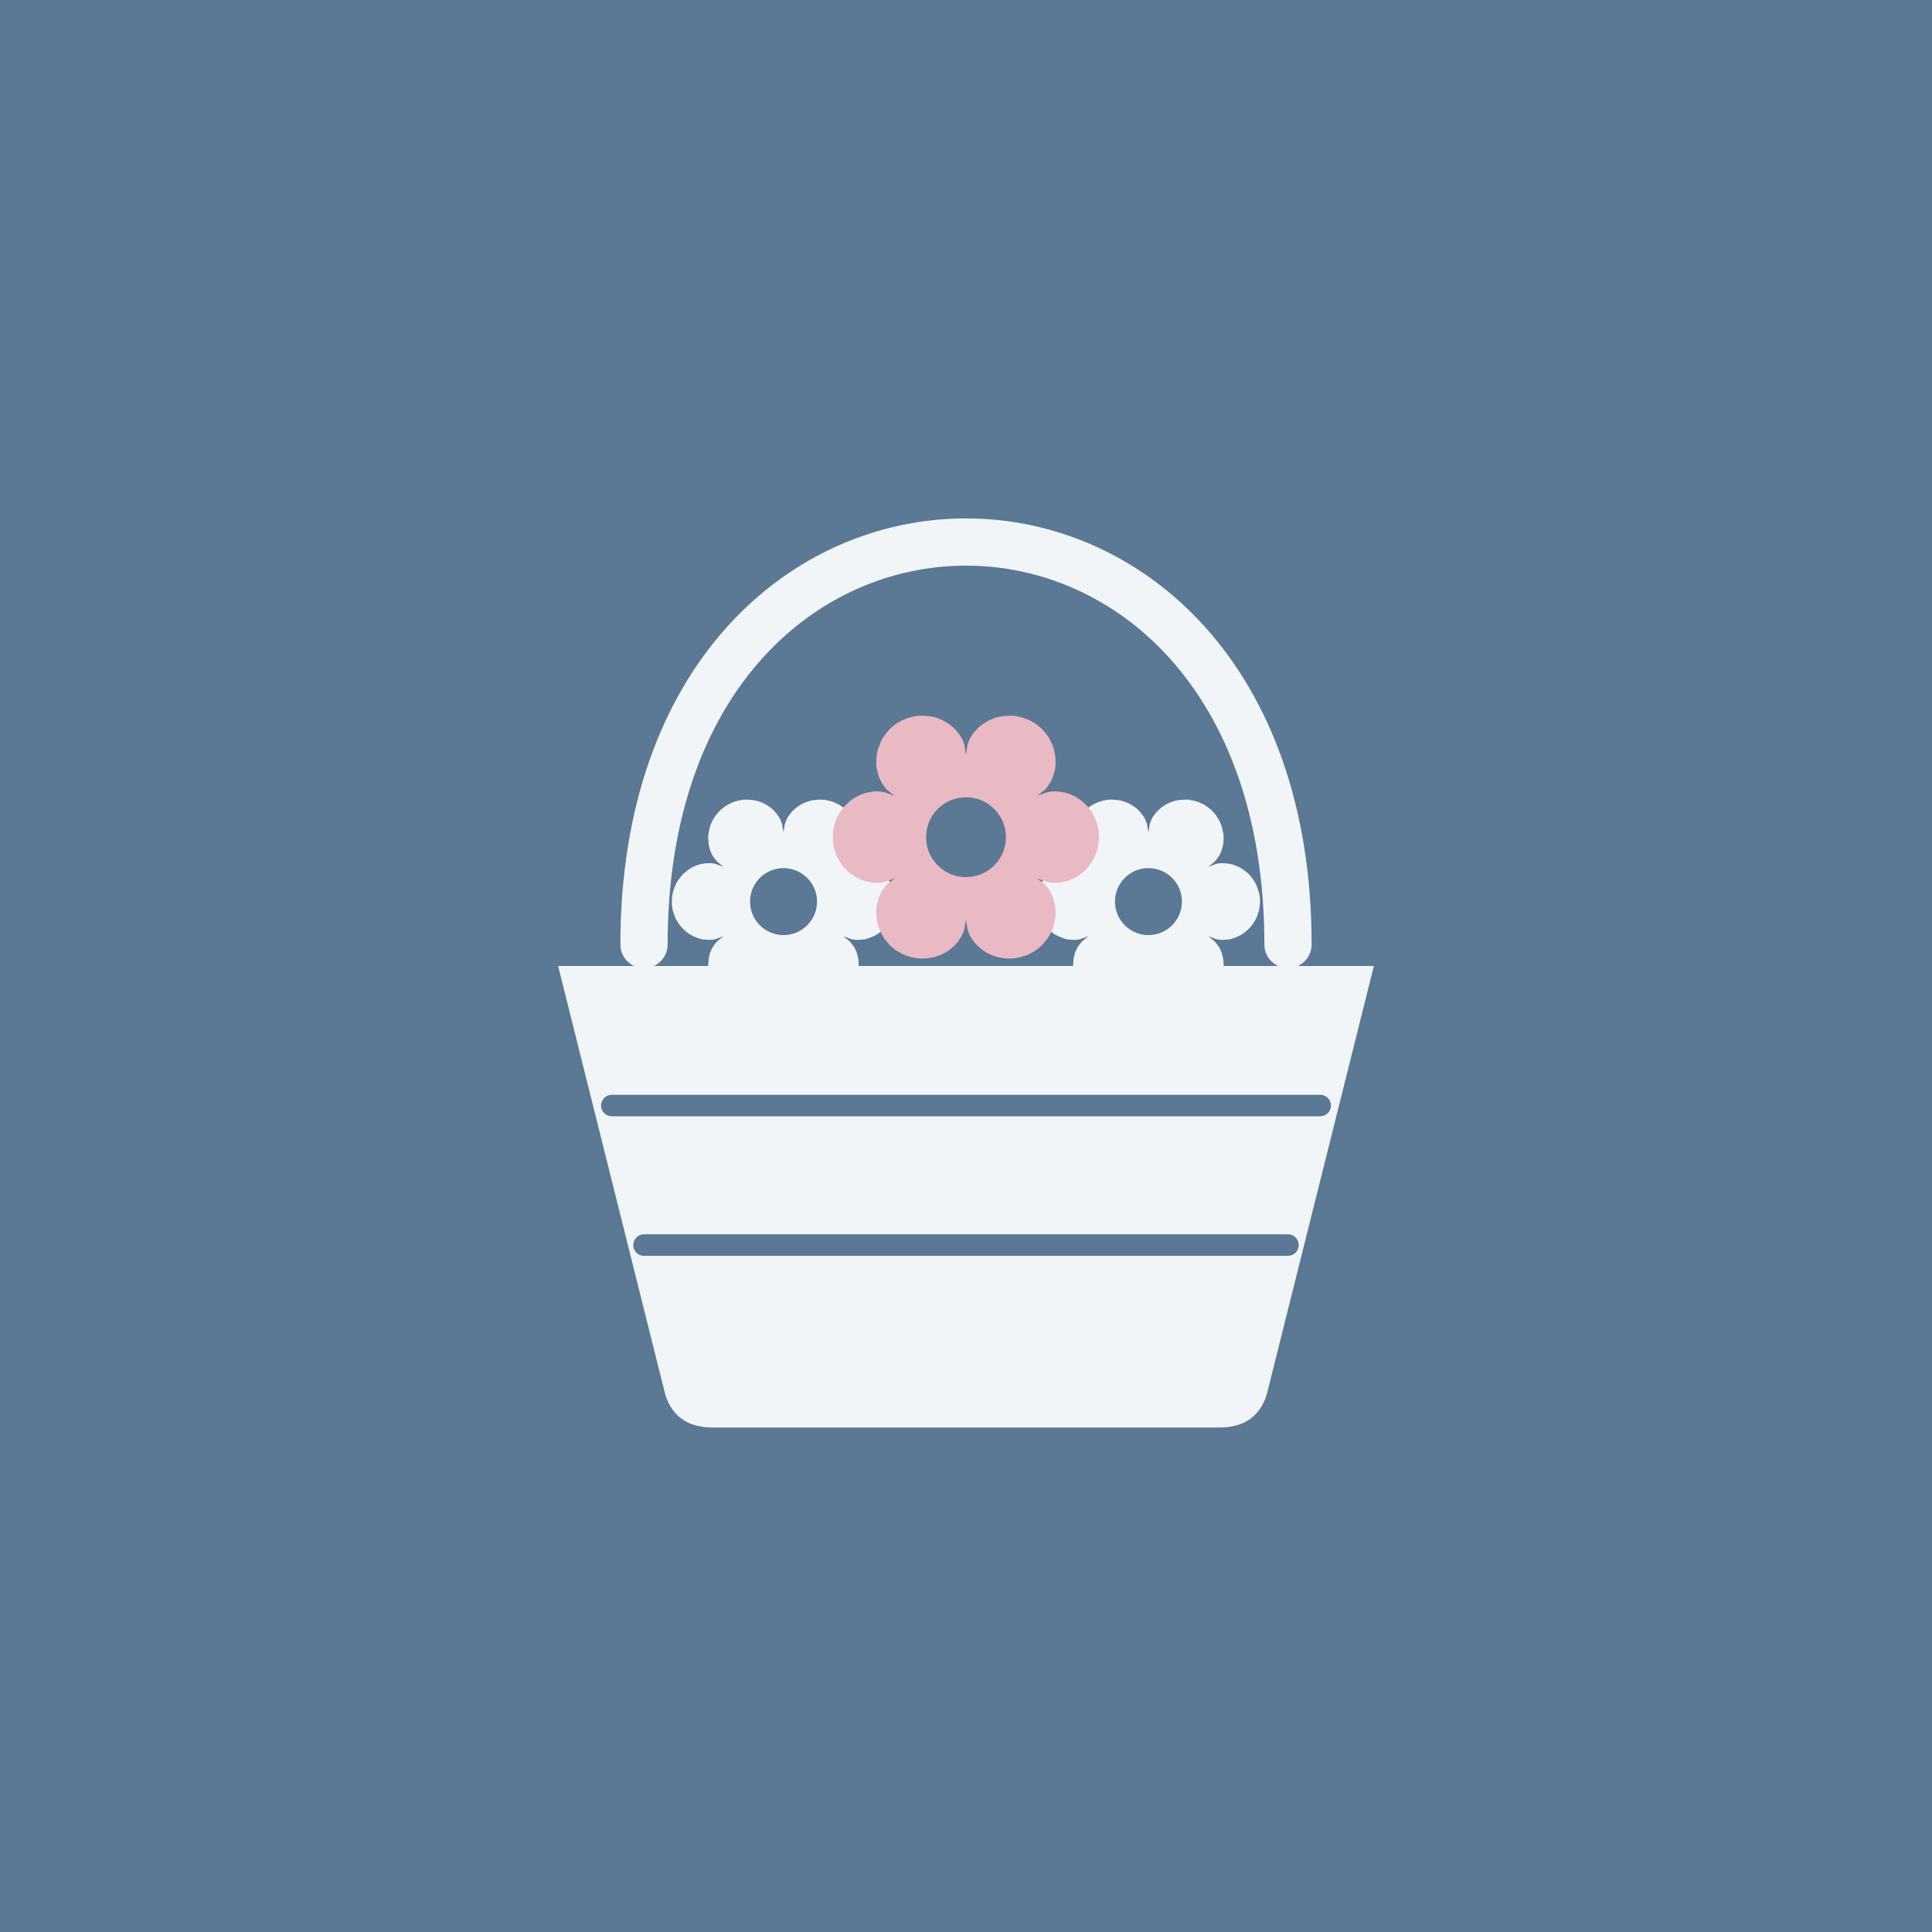
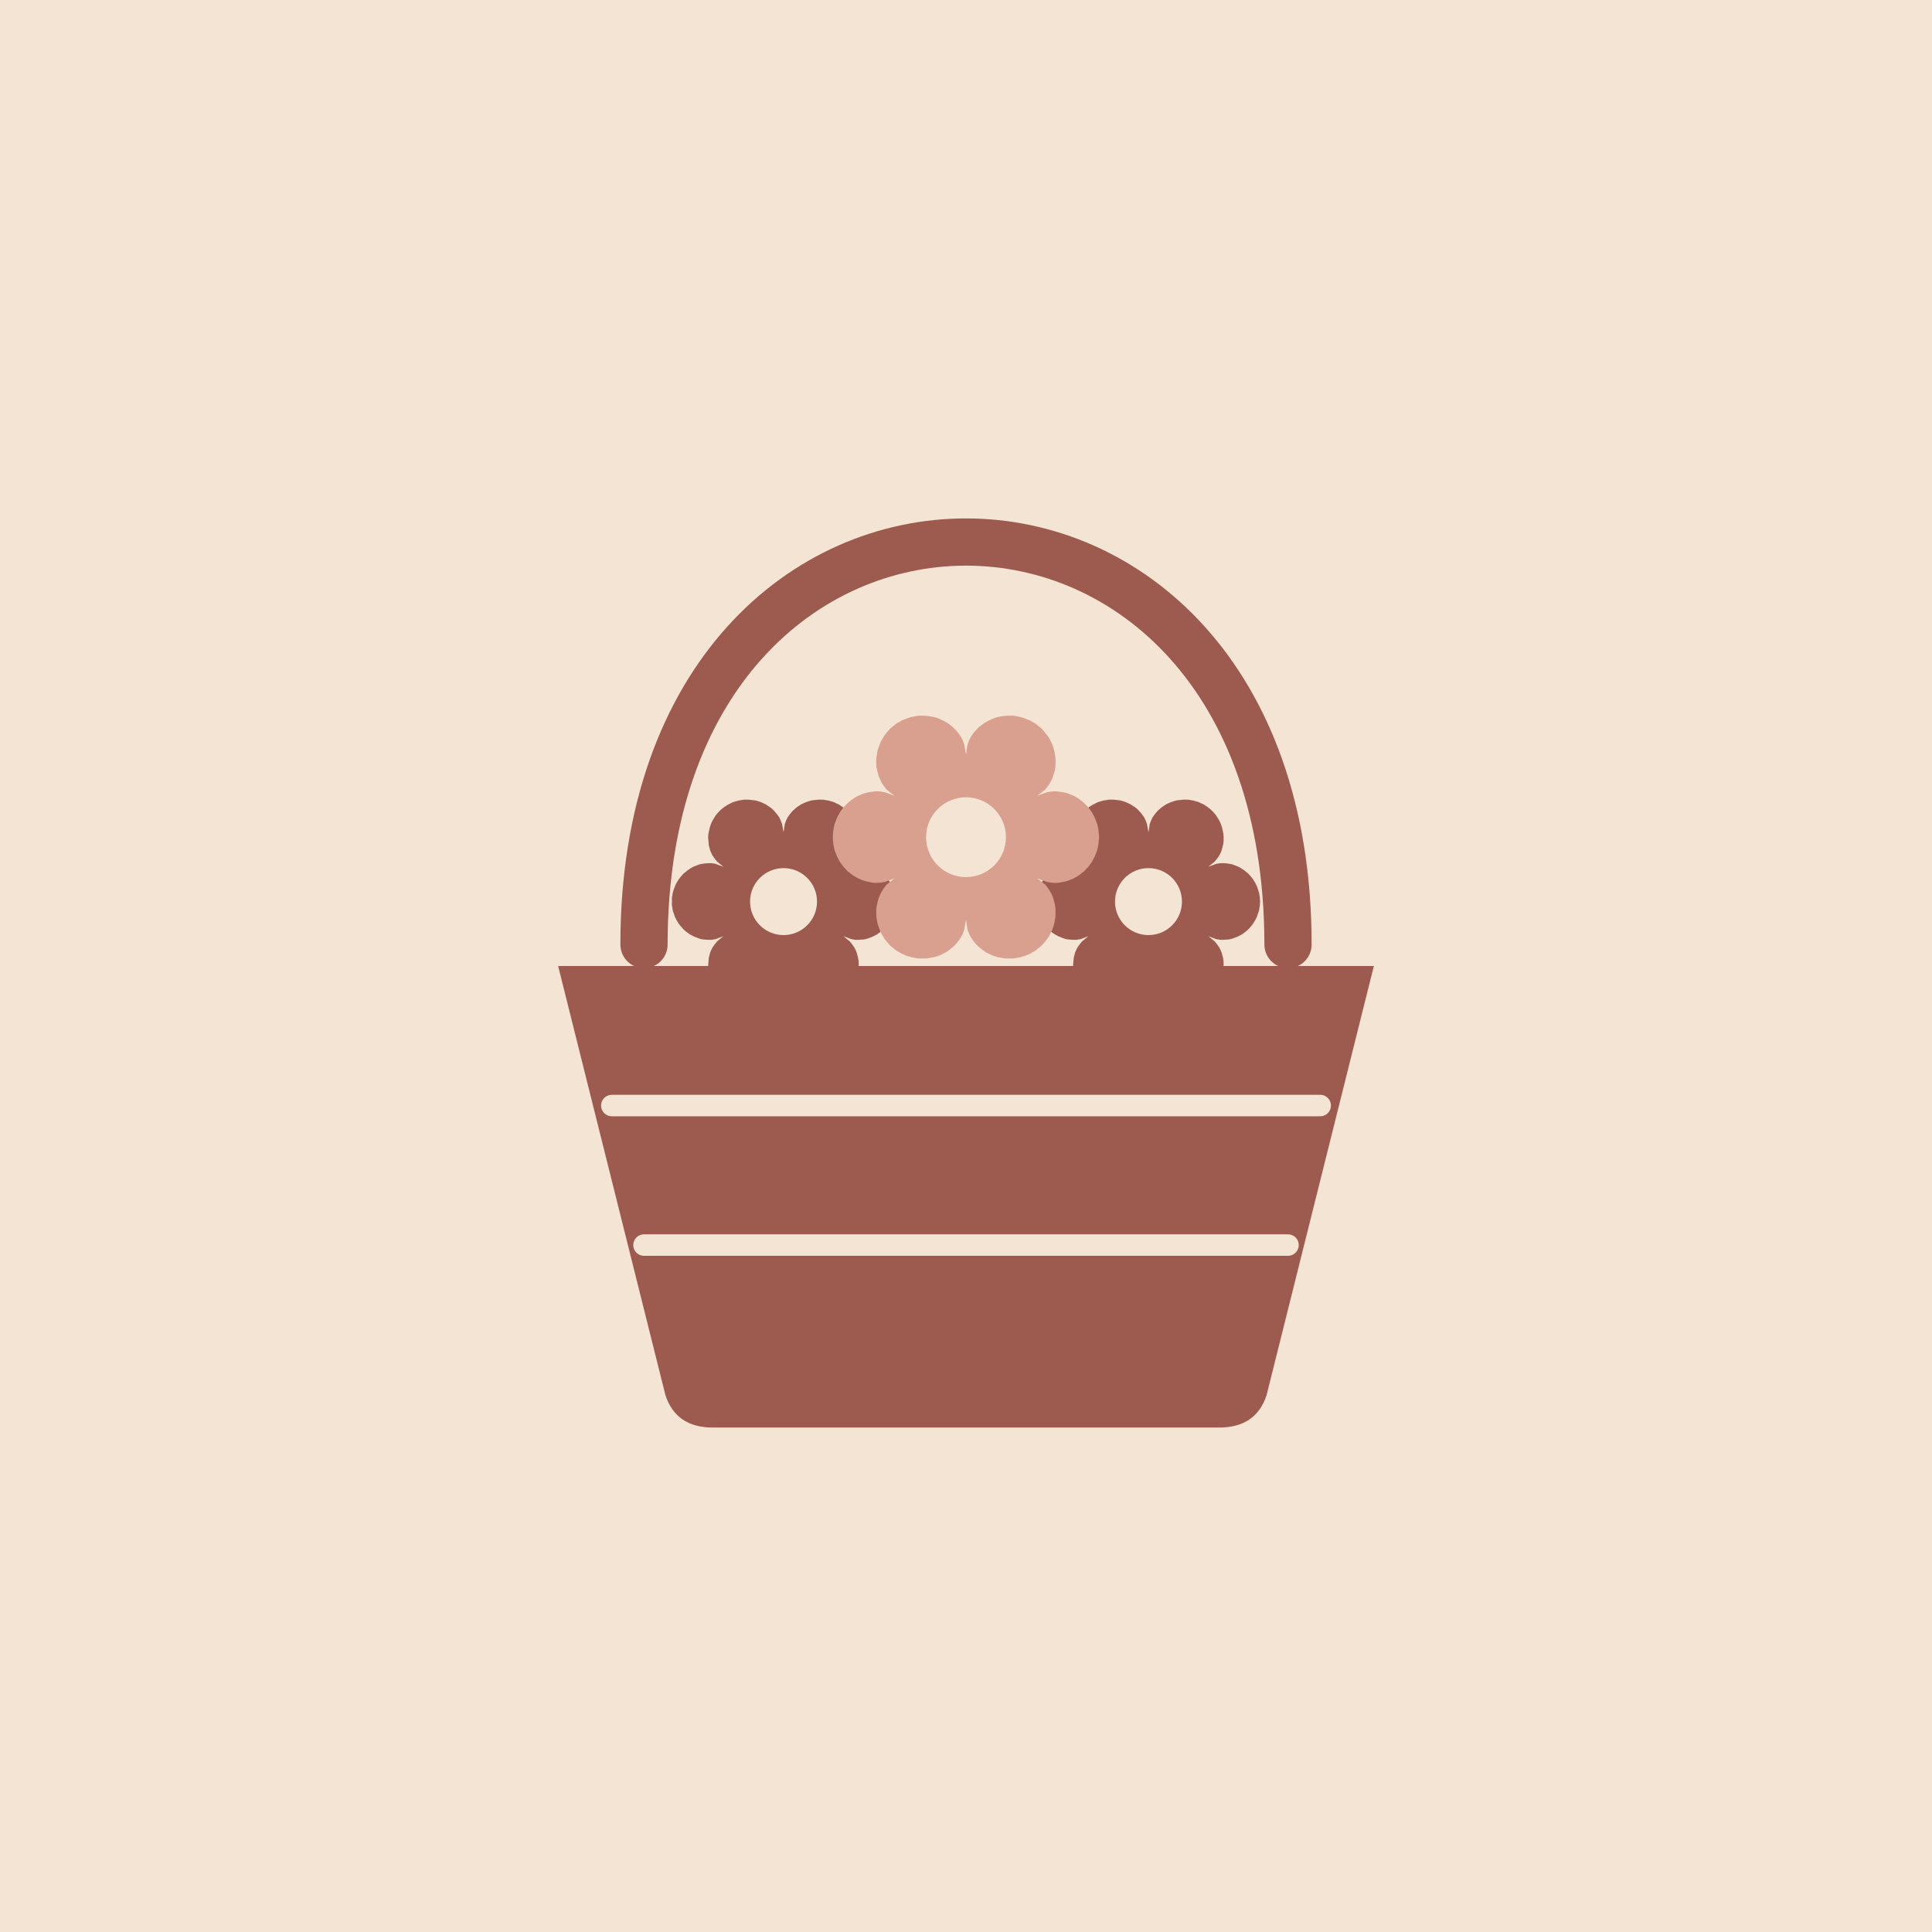
<svg xmlns="http://www.w3.org/2000/svg" viewBox="0 420 1080 1080">
-   <rect width="1080" height="1920" fill="#5B7895" />
+   <rect width="1080" height="1920" fill="#F4E4D3" />
  <g transform="translate(540,960) scale(1.2) translate(-540,-960)">
-     <path d="M390,950 C390,700 690,700 690,950" fill="none" stroke="#F2F5F8" stroke-width="22" stroke-linecap="round" stroke-linejoin="round" />
-     <path d="M507.0,930.0 L506.9,930.9 L506.9,931.8 L506.7,932.7 L506.6,933.6 L506.4,934.5 L506.1,935.3 L505.8,936.2 L505.5,937.1 L505.1,937.9 L504.7,938.7 L504.2,939.5 L503.7,940.3 L503.1,941.1 L502.5,941.8 L501.9,942.5 L501.2,943.2 L500.4,943.9 L499.6,944.5 L498.8,945.1 L497.9,945.6 L497.0,946.1 L496.0,946.5 L495.0,946.9 L493.9,947.3 L492.7,947.6 L491.4,947.7 L490.0,947.8 L488.5,947.8 L486.6,947.5 L482.9,946.1 L485.9,948.6 L487.1,950.1 L488.0,951.4 L488.6,952.6 L489.1,953.8 L489.4,955.0 L489.7,956.1 L489.9,957.2 L490.0,958.3 L490.0,959.4 L490.0,960.4 L489.9,961.4 L489.7,962.4 L489.5,963.4 L489.3,964.3 L489.0,965.2 L488.7,966.1 L488.3,967.0 L487.9,967.8 L487.4,968.6 L486.9,969.4 L486.4,970.2 L485.8,970.9 L485.2,971.6 L484.6,972.2 L483.9,972.9 L483.2,973.5 L482.5,974.0 L481.7,974.5 L481.0,975.0 L480.2,975.4 L479.3,975.8 L478.5,976.2 L477.6,976.5 L476.8,976.7 L475.9,977.0 L475.0,977.1 L474.1,977.3 L473.2,977.4 L472.2,977.4 L471.3,977.4 L470.4,977.3 L469.4,977.2 L468.5,977.1 L467.5,976.9 L466.6,976.6 L465.7,976.3 L464.7,975.9 L463.8,975.5 L462.9,975.0 L462.0,974.4 L461.1,973.8 L460.3,973.1 L459.4,972.3 L458.6,971.4 L457.8,970.4 L457.0,969.3 L456.3,967.9 L455.6,966.1 L455.0,962.2 L454.3,966.1 L453.6,967.9 L452.9,969.3 L452.1,970.4 L451.3,971.4 L450.5,972.3 L449.7,973.1 L448.8,973.8 L447.9,974.4 L447.0,975.0 L446.1,975.5 L445.2,975.9 L444.3,976.3 L443.3,976.6 L442.4,976.9 L441.4,977.1 L440.5,977.2 L439.6,977.3 L438.6,977.4 L437.7,977.4 L436.8,977.4 L435.8,977.3 L434.9,977.1 L434.0,977.0 L433.1,976.7 L432.3,976.5 L431.4,976.2 L430.6,975.8 L429.8,975.4 L429.0,975.0 L428.2,974.5 L427.4,974.0 L426.7,973.5 L426.0,972.9 L425.3,972.2 L424.7,971.6 L424.1,970.9 L423.5,970.2 L423.0,969.4 L422.5,968.6 L422.0,967.8 L421.6,967.0 L421.2,966.1 L420.9,965.2 L420.6,964.3 L420.4,963.4 L420.2,962.4 L420.0,961.4 L419.9,960.4 L419.9,959.4 L420.0,958.3 L420.1,957.2 L420.2,956.1 L420.5,955.0 L420.8,953.8 L421.3,952.6 L421.9,951.4 L422.8,950.1 L424.0,948.6 L427.0,946.1 L423.3,947.5 L421.5,947.8 L419.9,947.8 L418.5,947.7 L417.2,947.6 L416.0,947.3 L414.9,946.9 L413.9,946.5 L412.9,946.1 L412.0,945.6 L411.1,945.1 L410.3,944.5 L409.5,943.9 L408.7,943.2 L408.0,942.5 L407.4,941.8 L406.8,941.1 L406.2,940.3 L405.7,939.5 L405.2,938.7 L404.8,937.9 L404.4,937.1 L404.1,936.2 L403.8,935.3 L403.5,934.5 L403.3,933.6 L403.2,932.7 L403.0,931.8 L403.0,930.9 L403.0,930.0 L403.0,929.0 L403.0,928.1 L403.2,927.2 L403.3,926.3 L403.5,925.5 L403.8,924.6 L404.1,923.7 L404.4,922.9 L404.8,922.0 L405.2,921.2 L405.7,920.4 L406.2,919.6 L406.8,918.8 L407.4,918.1 L408.0,917.4 L408.7,916.7 L409.5,916.1 L410.3,915.4 L411.1,914.9 L412.0,914.3 L412.9,913.8 L413.9,913.4 L414.9,913.0 L416.0,912.6 L417.2,912.4 L418.5,912.2 L419.9,912.1 L421.5,912.1 L423.3,912.4 L427.0,913.8 L424.0,911.3 L422.8,909.8 L421.9,908.5 L421.3,907.3 L420.8,906.1 L420.5,904.9 L420.2,903.8 L420.1,902.7 L420.0,901.6 L419.9,900.6 L419.9,899.5 L420.0,898.5 L420.2,897.5 L420.4,896.6 L420.6,895.6 L420.9,894.7 L421.2,893.8 L421.6,892.9 L422.0,892.1 L422.5,891.3 L423.0,890.5 L423.5,889.7 L424.1,889.0 L424.7,888.3 L425.3,887.7 L426.0,887.0 L426.7,886.5 L427.4,885.9 L428.2,885.4 L429.0,884.9 L429.8,884.5 L430.6,884.1 L431.4,883.7 L432.3,883.4 L433.1,883.2 L434.0,882.9 L434.9,882.8 L435.8,882.6 L436.8,882.5 L437.7,882.5 L438.6,882.5 L439.6,882.6 L440.5,882.7 L441.4,882.8 L442.4,883.0 L443.3,883.3 L444.3,883.6 L445.2,884.0 L446.1,884.4 L447.0,884.9 L447.9,885.5 L448.8,886.1 L449.7,886.8 L450.5,887.6 L451.3,888.5 L452.1,889.5 L452.9,890.6 L453.6,892.0 L454.3,893.8 L455.0,897.7 L455.6,893.8 L456.3,892.0 L457.0,890.6 L457.8,889.5 L458.6,888.5 L459.4,887.6 L460.3,886.8 L461.1,886.1 L462.0,885.5 L462.9,884.9 L463.8,884.4 L464.7,884.0 L465.7,883.6 L466.6,883.3 L467.5,883.0 L468.5,882.8 L469.4,882.7 L470.4,882.6 L471.3,882.5 L472.2,882.5 L473.2,882.5 L474.1,882.6 L475.0,882.8 L475.9,882.9 L476.8,883.2 L477.6,883.4 L478.5,883.7 L479.3,884.1 L480.2,884.5 L481.0,884.9 L481.7,885.4 L482.5,885.9 L483.2,886.5 L483.9,887.0 L484.6,887.7 L485.2,888.3 L485.8,889.0 L486.4,889.7 L486.9,890.5 L487.4,891.3 L487.9,892.1 L488.3,892.9 L488.7,893.8 L489.0,894.7 L489.3,895.6 L489.5,896.6 L489.7,897.5 L489.9,898.5 L490.0,899.5 L490.0,900.6 L490.0,901.6 L489.9,902.7 L489.7,903.8 L489.4,904.9 L489.1,906.1 L488.6,907.3 L488.0,908.5 L487.1,909.8 L485.9,911.3 L482.9,913.8 L486.6,912.4 L488.5,912.1 L490.0,912.1 L491.4,912.2 L492.7,912.4 L493.9,912.6 L495.0,913.0 L496.0,913.4 L497.0,913.8 L497.9,914.3 L498.8,914.9 L499.6,915.4 L500.4,916.1 L501.2,916.7 L501.9,917.4 L502.5,918.1 L503.1,918.8 L503.7,919.6 L504.2,920.4 L504.7,921.2 L505.1,922.0 L505.5,922.9 L505.8,923.7 L506.1,924.6 L506.4,925.5 L506.6,926.3 L506.7,927.2 L506.9,928.1 L506.9,929.0 Z" fill="#F2F5F8" />
-     <path d="M439.4,930.0 A15.6,15.6 0 1,1 470.6,930.0 A15.6,15.6 0 1,1 439.4,930.0 Z" fill="#5B7895" />
-     <path d="M677.0,930.0 L676.9,930.9 L676.9,931.8 L676.7,932.7 L676.6,933.6 L676.4,934.5 L676.1,935.3 L675.8,936.2 L675.5,937.1 L675.1,937.9 L674.7,938.7 L674.2,939.5 L673.7,940.3 L673.1,941.1 L672.5,941.8 L671.9,942.5 L671.2,943.2 L670.4,943.9 L669.6,944.5 L668.8,945.1 L667.9,945.6 L667.0,946.1 L666.0,946.5 L665.0,946.9 L663.9,947.3 L662.7,947.6 L661.4,947.7 L660.0,947.8 L658.5,947.8 L656.6,947.5 L652.9,946.1 L655.9,948.6 L657.1,950.1 L658.0,951.4 L658.6,952.6 L659.1,953.8 L659.4,955.0 L659.7,956.1 L659.9,957.2 L660.0,958.3 L660.0,959.4 L660.0,960.4 L659.9,961.4 L659.7,962.4 L659.5,963.4 L659.3,964.3 L659.0,965.2 L658.7,966.1 L658.3,967.0 L657.9,967.8 L657.4,968.6 L656.9,969.4 L656.4,970.2 L655.8,970.9 L655.2,971.6 L654.6,972.2 L653.9,972.9 L653.2,973.5 L652.5,974.0 L651.7,974.5 L651.0,975.0 L650.2,975.4 L649.3,975.8 L648.5,976.2 L647.6,976.5 L646.8,976.7 L645.9,977.0 L645.0,977.1 L644.1,977.3 L643.2,977.4 L642.2,977.4 L641.3,977.4 L640.4,977.3 L639.4,977.2 L638.5,977.1 L637.5,976.9 L636.6,976.6 L635.7,976.3 L634.7,975.9 L633.8,975.5 L632.9,975.0 L632.0,974.4 L631.1,973.8 L630.3,973.1 L629.4,972.3 L628.6,971.4 L627.8,970.4 L627.0,969.3 L626.3,967.9 L625.6,966.1 L625.0,962.2 L624.3,966.1 L623.6,967.9 L622.9,969.3 L622.1,970.4 L621.3,971.4 L620.5,972.3 L619.7,973.1 L618.8,973.8 L617.9,974.4 L617.0,975.0 L616.1,975.5 L615.2,975.9 L614.3,976.3 L613.3,976.6 L612.4,976.9 L611.4,977.1 L610.5,977.2 L609.6,977.3 L608.6,977.4 L607.7,977.4 L606.8,977.4 L605.8,977.3 L604.9,977.1 L604.0,977.0 L603.1,976.7 L602.3,976.5 L601.4,976.2 L600.6,975.8 L599.8,975.4 L599.0,975.0 L598.2,974.5 L597.4,974.0 L596.7,973.5 L596.0,972.9 L595.3,972.2 L594.7,971.6 L594.1,970.9 L593.5,970.2 L593.0,969.4 L592.5,968.6 L592.0,967.8 L591.6,967.0 L591.2,966.1 L590.9,965.2 L590.6,964.3 L590.4,963.4 L590.2,962.4 L590.0,961.4 L589.9,960.4 L589.9,959.4 L590.0,958.3 L590.1,957.2 L590.2,956.1 L590.5,955.0 L590.8,953.8 L591.3,952.6 L591.9,951.4 L592.8,950.1 L594.0,948.6 L597.0,946.1 L593.3,947.5 L591.5,947.8 L589.9,947.8 L588.5,947.7 L587.2,947.6 L586.0,947.3 L584.9,946.9 L583.9,946.5 L582.9,946.1 L582.0,945.6 L581.1,945.1 L580.3,944.5 L579.5,943.9 L578.7,943.2 L578.0,942.5 L577.4,941.8 L576.8,941.1 L576.2,940.3 L575.7,939.5 L575.2,938.7 L574.8,937.9 L574.4,937.1 L574.1,936.2 L573.8,935.3 L573.5,934.5 L573.3,933.6 L573.2,932.7 L573.0,931.8 L573.0,930.9 L573.0,930.0 L573.0,929.0 L573.0,928.1 L573.2,927.2 L573.3,926.3 L573.5,925.5 L573.8,924.6 L574.1,923.7 L574.4,922.9 L574.8,922.0 L575.2,921.2 L575.7,920.4 L576.2,919.6 L576.8,918.8 L577.4,918.1 L578.0,917.4 L578.7,916.7 L579.5,916.1 L580.3,915.4 L581.1,914.9 L582.0,914.3 L582.9,913.8 L583.9,913.4 L584.9,913.0 L586.0,912.6 L587.2,912.4 L588.5,912.2 L589.9,912.1 L591.5,912.1 L593.3,912.4 L597.0,913.8 L594.0,911.3 L592.8,909.8 L591.9,908.5 L591.3,907.3 L590.8,906.1 L590.5,904.9 L590.2,903.8 L590.1,902.7 L590.0,901.6 L589.9,900.6 L589.9,899.5 L590.0,898.5 L590.2,897.5 L590.4,896.6 L590.6,895.6 L590.9,894.7 L591.2,893.8 L591.6,892.9 L592.0,892.1 L592.5,891.3 L593.0,890.5 L593.5,889.7 L594.1,889.0 L594.7,888.3 L595.3,887.7 L596.0,887.0 L596.7,886.5 L597.4,885.9 L598.2,885.4 L599.0,884.9 L599.8,884.5 L600.6,884.1 L601.4,883.7 L602.3,883.4 L603.1,883.2 L604.0,882.9 L604.9,882.8 L605.8,882.6 L606.8,882.5 L607.7,882.5 L608.6,882.5 L609.6,882.6 L610.5,882.7 L611.4,882.8 L612.4,883.0 L613.3,883.3 L614.3,883.6 L615.2,884.0 L616.1,884.4 L617.0,884.9 L617.9,885.5 L618.8,886.1 L619.7,886.8 L620.5,887.6 L621.3,888.5 L622.1,889.5 L622.9,890.6 L623.6,892.0 L624.3,893.8 L625.0,897.7 L625.6,893.8 L626.3,892.0 L627.0,890.6 L627.8,889.5 L628.6,888.5 L629.4,887.6 L630.3,886.8 L631.1,886.1 L632.0,885.5 L632.9,884.9 L633.8,884.4 L634.7,884.0 L635.7,883.6 L636.6,883.3 L637.5,883.0 L638.5,882.8 L639.4,882.7 L640.4,882.6 L641.3,882.5 L642.2,882.5 L643.2,882.5 L644.1,882.6 L645.0,882.8 L645.9,882.9 L646.8,883.2 L647.6,883.4 L648.5,883.7 L649.3,884.1 L650.2,884.5 L651.0,884.9 L651.7,885.4 L652.5,885.9 L653.2,886.5 L653.9,887.0 L654.6,887.7 L655.2,888.3 L655.8,889.0 L656.4,889.7 L656.9,890.5 L657.4,891.3 L657.9,892.1 L658.3,892.9 L658.7,893.8 L659.0,894.7 L659.3,895.6 L659.5,896.6 L659.7,897.5 L659.9,898.5 L660.0,899.5 L660.0,900.6 L660.0,901.6 L659.9,902.7 L659.7,903.8 L659.4,904.9 L659.1,906.1 L658.6,907.3 L658.0,908.5 L657.1,909.8 L655.9,911.3 L652.9,913.8 L656.6,912.4 L658.5,912.1 L660.0,912.1 L661.4,912.2 L662.7,912.4 L663.9,912.6 L665.0,913.0 L666.0,913.4 L667.0,913.8 L667.9,914.3 L668.8,914.9 L669.6,915.4 L670.4,916.1 L671.2,916.7 L671.9,917.4 L672.5,918.1 L673.1,918.8 L673.7,919.6 L674.2,920.4 L674.7,921.2 L675.1,922.0 L675.5,922.9 L675.8,923.7 L676.1,924.6 L676.4,925.5 L676.6,926.3 L676.7,927.2 L676.9,928.1 L676.9,929.0 Z" fill="#F2F5F8" />
-     <path d="M609.4,930.0 A15.6,15.6 0 1,1 640.6,930.0 A15.6,15.6 0 1,1 609.4,930.0 Z" fill="#5B7895" />
-     <path d="M602.0,900.0 L601.9,901.0 L601.8,902.1 L601.7,903.2 L601.5,904.3 L601.3,905.3 L601.0,906.4 L600.6,907.4 L600.2,908.4 L599.8,909.4 L599.2,910.4 L598.7,911.4 L598.1,912.3 L597.4,913.2 L596.7,914.1 L595.9,914.9 L595.1,915.8 L594.2,916.5 L593.2,917.3 L592.2,918.0 L591.2,918.6 L590.1,919.2 L588.9,919.7 L587.7,920.2 L586.4,920.6 L584.9,920.9 L583.4,921.2 L581.8,921.3 L579.9,921.2 L577.6,920.8 L573.2,919.2 L576.9,922.1 L578.3,923.9 L579.3,925.5 L580.1,927.0 L580.6,928.4 L581.0,929.8 L581.4,931.2 L581.6,932.5 L581.7,933.7 L581.7,935.0 L581.7,936.2 L581.6,937.4 L581.4,938.6 L581.2,939.8 L580.9,940.9 L580.6,942.0 L580.2,943.1 L579.7,944.1 L579.2,945.1 L578.7,946.1 L578.1,947.0 L577.4,947.9 L576.7,948.8 L576.0,949.6 L575.3,950.4 L574.5,951.1 L573.6,951.8 L572.8,952.5 L571.9,953.1 L571.0,953.6 L570.0,954.2 L569.0,954.6 L568.0,955.1 L567.0,955.4 L566.0,955.7 L564.9,956.0 L563.8,956.2 L562.8,956.4 L561.7,956.5 L560.5,956.5 L559.4,956.5 L558.3,956.5 L557.2,956.3 L556.1,956.1 L554.9,955.9 L553.8,955.6 L552.7,955.2 L551.6,954.8 L550.5,954.2 L549.4,953.7 L548.4,953.0 L547.3,952.2 L546.3,951.4 L545.3,950.5 L544.3,949.4 L543.3,948.2 L542.4,946.8 L541.5,945.2 L540.7,943.0 L540.0,938.4 L539.2,943.0 L538.4,945.2 L537.5,946.8 L536.6,948.2 L535.6,949.4 L534.6,950.5 L533.6,951.4 L532.6,952.2 L531.6,953.0 L530.5,953.7 L529.4,954.2 L528.3,954.8 L527.2,955.2 L526.1,955.6 L525.0,955.9 L523.8,956.1 L522.7,956.3 L521.6,956.5 L520.5,956.5 L519.4,956.5 L518.3,956.5 L517.2,956.4 L516.1,956.2 L515.0,956.0 L513.9,955.7 L512.9,955.4 L511.9,955.1 L510.9,954.6 L509.9,954.2 L509.0,953.6 L508.0,953.1 L507.1,952.5 L506.3,951.8 L505.4,951.1 L504.6,950.4 L503.9,949.6 L503.2,948.8 L502.5,947.9 L501.8,947.0 L501.3,946.1 L500.7,945.1 L500.2,944.1 L499.8,943.1 L499.4,942.0 L499.0,940.9 L498.7,939.8 L498.5,938.6 L498.3,937.4 L498.2,936.2 L498.2,935.0 L498.2,933.7 L498.3,932.5 L498.6,931.2 L498.9,929.8 L499.3,928.4 L499.9,927.0 L500.6,925.5 L501.6,923.9 L503.0,922.1 L506.7,919.2 L502.3,920.8 L500.0,921.2 L498.1,921.3 L496.5,921.2 L495.0,920.9 L493.6,920.6 L492.2,920.2 L491.0,919.7 L489.8,919.2 L488.7,918.6 L487.7,918.0 L486.7,917.3 L485.7,916.5 L484.8,915.8 L484.0,914.9 L483.2,914.1 L482.5,913.2 L481.8,912.3 L481.2,911.4 L480.7,910.4 L480.1,909.4 L479.7,908.4 L479.3,907.4 L478.9,906.4 L478.6,905.3 L478.4,904.3 L478.2,903.2 L478.1,902.1 L478.0,901.0 L478.0,900.0 L478.0,898.9 L478.1,897.8 L478.2,896.7 L478.4,895.6 L478.6,894.6 L478.9,893.5 L479.3,892.5 L479.7,891.5 L480.1,890.5 L480.7,889.5 L481.2,888.5 L481.8,887.6 L482.5,886.7 L483.2,885.8 L484.0,885.0 L484.8,884.2 L485.7,883.4 L486.7,882.6 L487.7,881.9 L488.7,881.3 L489.8,880.7 L491.0,880.2 L492.2,879.7 L493.6,879.3 L495.0,879.0 L496.5,878.8 L498.1,878.6 L500.0,878.7 L502.3,879.1 L506.7,880.7 L503.0,877.8 L501.6,876.0 L500.6,874.4 L499.9,872.9 L499.3,871.5 L498.9,870.1 L498.6,868.8 L498.3,867.4 L498.2,866.2 L498.2,864.9 L498.2,863.7 L498.3,862.5 L498.5,861.3 L498.7,860.1 L499.0,859.0 L499.4,857.9 L499.8,856.8 L500.2,855.8 L500.7,854.8 L501.3,853.8 L501.8,852.9 L502.5,852.0 L503.2,851.1 L503.9,850.3 L504.6,849.5 L505.4,848.8 L506.3,848.1 L507.1,847.4 L508.0,846.8 L509.0,846.3 L509.9,845.7 L510.9,845.3 L511.9,844.9 L512.9,844.5 L513.9,844.2 L515.0,843.9 L516.1,843.7 L517.2,843.5 L518.3,843.4 L519.4,843.4 L520.5,843.4 L521.6,843.5 L522.7,843.6 L523.8,843.8 L525.0,844.0 L526.1,844.3 L527.2,844.7 L528.3,845.2 L529.4,845.7 L530.5,846.3 L531.6,846.9 L532.6,847.7 L533.6,848.5 L534.6,849.4 L535.6,850.5 L536.6,851.7 L537.5,853.1 L538.4,854.7 L539.2,856.9 L540.0,861.5 L540.7,856.9 L541.5,854.7 L542.4,853.1 L543.3,851.7 L544.3,850.5 L545.3,849.4 L546.3,848.5 L547.3,847.7 L548.4,846.9 L549.4,846.3 L550.5,845.7 L551.6,845.2 L552.7,844.7 L553.8,844.3 L554.9,844.0 L556.1,843.8 L557.2,843.6 L558.3,843.5 L559.4,843.4 L560.5,843.4 L561.7,843.4 L562.8,843.5 L563.8,843.7 L564.9,843.9 L566.0,844.2 L567.0,844.5 L568.0,844.9 L569.0,845.3 L570.0,845.7 L571.0,846.3 L571.9,846.8 L572.8,847.4 L573.6,848.1 L574.5,848.8 L575.3,849.5 L576.0,850.3 L576.7,851.1 L577.4,852.0 L578.1,852.9 L578.7,853.8 L579.2,854.8 L579.7,855.8 L580.2,856.8 L580.6,857.9 L580.9,859.0 L581.2,860.1 L581.4,861.3 L581.6,862.5 L581.7,863.7 L581.7,864.9 L581.7,866.2 L581.6,867.4 L581.4,868.8 L581.0,870.1 L580.6,871.5 L580.1,872.9 L579.3,874.4 L578.3,876.0 L576.9,877.8 L573.2,880.7 L577.6,879.1 L579.9,878.7 L581.8,878.6 L583.4,878.8 L584.9,879.0 L586.4,879.3 L587.7,879.7 L588.9,880.2 L590.1,880.7 L591.2,881.3 L592.2,881.9 L593.2,882.6 L594.2,883.4 L595.1,884.2 L595.9,885.0 L596.7,885.8 L597.4,886.7 L598.1,887.6 L598.7,888.5 L599.2,889.5 L599.8,890.5 L600.2,891.5 L600.6,892.5 L601.0,893.5 L601.3,894.6 L601.5,895.6 L601.7,896.7 L601.8,897.8 L601.9,898.9 Z" fill="#E9B9C4" />
-     <path d="M521.4,900.0 A18.6,18.6 0 1,1 558.6,900.0 A18.6,18.6 0 1,1 521.4,900.0 Z" fill="#5B7895" />
-     <path d="M350,960 H730 L680,1160 Q675,1175 658,1175 H422 Q405,1175 400,1160 Z" fill="#F2F5F8" />
-     <path d="M375,1025 H705 M390,1090 H690" fill="none" stroke="#5B7895" stroke-width="10" stroke-linecap="round" stroke-linejoin="round" />
+     <path d="M390,950 C390,700 690,700 690,950" fill="none" stroke="#9C5B4E" stroke-width="22" stroke-linecap="round" stroke-linejoin="round" />
+     <path d="M507.0,930.0 L506.9,930.9 L506.9,931.8 L506.7,932.7 L506.6,933.6 L506.4,934.5 L506.1,935.3 L505.8,936.2 L505.5,937.1 L505.1,937.9 L504.7,938.7 L504.2,939.5 L503.7,940.3 L503.1,941.1 L502.5,941.8 L501.9,942.5 L501.2,943.2 L500.4,943.9 L499.6,944.5 L498.8,945.1 L497.9,945.6 L497.0,946.1 L496.0,946.5 L495.0,946.9 L493.9,947.3 L492.7,947.6 L491.4,947.7 L490.0,947.8 L488.5,947.8 L486.6,947.5 L482.9,946.1 L485.9,948.6 L487.1,950.1 L488.0,951.4 L488.6,952.6 L489.1,953.8 L489.4,955.0 L489.7,956.1 L489.9,957.2 L490.0,958.3 L490.0,959.4 L490.0,960.4 L489.9,961.4 L489.7,962.4 L489.5,963.4 L489.3,964.3 L489.0,965.2 L488.7,966.1 L488.3,967.0 L487.9,967.8 L487.4,968.6 L486.9,969.4 L486.4,970.2 L485.8,970.9 L485.2,971.6 L484.6,972.2 L483.9,972.9 L483.2,973.5 L482.5,974.0 L481.7,974.5 L481.0,975.0 L480.2,975.4 L479.3,975.8 L478.5,976.2 L477.6,976.5 L476.8,976.7 L475.9,977.0 L475.0,977.1 L474.1,977.3 L473.2,977.4 L472.2,977.4 L471.3,977.4 L470.4,977.3 L469.4,977.2 L468.5,977.1 L467.5,976.9 L466.6,976.6 L465.7,976.3 L464.7,975.9 L463.8,975.5 L462.9,975.0 L462.0,974.4 L461.1,973.8 L460.3,973.1 L459.4,972.3 L458.6,971.4 L457.8,970.4 L457.0,969.3 L456.3,967.9 L455.6,966.1 L455.0,962.2 L454.3,966.1 L453.6,967.9 L452.9,969.3 L452.1,970.4 L451.3,971.4 L450.5,972.3 L449.7,973.1 L448.8,973.8 L447.9,974.4 L447.0,975.0 L446.1,975.5 L445.2,975.9 L444.3,976.3 L443.3,976.6 L442.4,976.9 L441.4,977.1 L440.5,977.2 L439.6,977.3 L438.6,977.4 L437.7,977.4 L436.8,977.4 L435.8,977.3 L434.9,977.1 L434.0,977.0 L433.1,976.7 L432.3,976.5 L431.4,976.2 L430.6,975.8 L429.8,975.4 L429.0,975.0 L428.2,974.5 L427.4,974.0 L426.7,973.5 L426.0,972.9 L425.3,972.2 L424.7,971.6 L424.1,970.9 L423.5,970.2 L423.0,969.4 L422.5,968.6 L422.0,967.8 L421.6,967.0 L421.2,966.1 L420.9,965.2 L420.6,964.3 L420.4,963.4 L420.2,962.4 L420.0,961.4 L419.9,960.4 L419.9,959.4 L420.0,958.3 L420.1,957.2 L420.2,956.1 L420.5,955.0 L420.8,953.8 L421.3,952.6 L421.9,951.4 L422.8,950.1 L424.0,948.6 L427.0,946.1 L423.3,947.5 L421.5,947.8 L419.9,947.8 L418.5,947.7 L417.2,947.6 L416.0,947.3 L414.9,946.9 L413.9,946.5 L412.9,946.1 L412.0,945.6 L411.1,945.1 L410.3,944.5 L409.5,943.9 L408.7,943.2 L408.0,942.5 L407.4,941.8 L406.8,941.1 L406.2,940.3 L405.7,939.5 L405.2,938.7 L404.8,937.9 L404.4,937.1 L404.1,936.2 L403.8,935.3 L403.5,934.5 L403.3,933.6 L403.2,932.7 L403.0,931.8 L403.0,930.9 L403.0,930.0 L403.0,929.0 L403.0,928.1 L403.2,927.2 L403.3,926.3 L403.5,925.5 L403.8,924.6 L404.1,923.7 L404.4,922.9 L404.8,922.0 L405.2,921.2 L405.7,920.4 L406.2,919.6 L406.8,918.8 L407.4,918.1 L408.0,917.4 L408.7,916.7 L409.5,916.1 L410.3,915.4 L411.1,914.9 L412.0,914.3 L412.9,913.8 L413.9,913.4 L414.9,913.0 L416.0,912.6 L417.2,912.4 L418.5,912.2 L419.9,912.1 L421.5,912.1 L423.3,912.4 L427.0,913.8 L424.0,911.3 L422.8,909.8 L421.9,908.5 L421.3,907.3 L420.8,906.1 L420.5,904.9 L420.2,903.8 L420.1,902.7 L420.0,901.6 L419.9,900.6 L419.9,899.5 L420.0,898.5 L420.2,897.5 L420.4,896.6 L420.6,895.6 L420.9,894.7 L421.2,893.8 L421.6,892.9 L422.0,892.1 L422.5,891.3 L423.0,890.5 L423.5,889.7 L424.1,889.0 L424.7,888.3 L425.3,887.7 L426.0,887.0 L426.7,886.5 L427.4,885.9 L428.2,885.4 L429.0,884.9 L429.8,884.5 L430.6,884.1 L431.4,883.7 L432.3,883.4 L433.1,883.2 L434.0,882.9 L434.9,882.8 L435.8,882.6 L436.8,882.5 L437.7,882.5 L438.6,882.5 L439.6,882.6 L440.5,882.7 L441.4,882.8 L442.4,883.0 L443.3,883.3 L444.3,883.6 L445.2,884.0 L446.1,884.4 L447.0,884.9 L447.9,885.5 L448.8,886.1 L449.7,886.8 L450.5,887.6 L451.3,888.5 L452.1,889.5 L452.9,890.6 L453.6,892.0 L454.3,893.8 L455.0,897.7 L455.6,893.8 L456.3,892.0 L457.0,890.6 L457.8,889.5 L458.6,888.5 L459.4,887.6 L460.3,886.8 L461.1,886.1 L462.0,885.5 L462.9,884.9 L463.8,884.4 L464.7,884.0 L465.7,883.6 L466.6,883.3 L467.5,883.0 L468.5,882.8 L469.4,882.7 L470.4,882.6 L471.3,882.5 L472.2,882.5 L473.2,882.5 L474.1,882.6 L475.0,882.8 L475.9,882.9 L476.8,883.2 L477.6,883.4 L478.5,883.7 L479.3,884.1 L480.2,884.5 L481.0,884.9 L481.7,885.4 L482.5,885.9 L483.2,886.5 L483.9,887.0 L484.6,887.7 L485.2,888.3 L485.8,889.0 L486.4,889.7 L486.9,890.5 L487.4,891.3 L487.9,892.1 L488.3,892.9 L488.7,893.8 L489.0,894.7 L489.3,895.6 L489.5,896.6 L489.7,897.5 L489.9,898.5 L490.0,899.5 L490.0,900.6 L490.0,901.6 L489.9,902.7 L489.7,903.8 L489.4,904.9 L489.1,906.1 L488.6,907.3 L488.0,908.5 L487.1,909.8 L485.9,911.3 L482.9,913.8 L486.6,912.4 L488.5,912.1 L490.0,912.1 L491.4,912.2 L492.7,912.4 L493.9,912.6 L495.0,913.0 L496.0,913.4 L497.0,913.8 L497.9,914.3 L498.8,914.9 L499.6,915.4 L500.4,916.1 L501.2,916.7 L501.9,917.4 L502.5,918.1 L503.1,918.8 L503.7,919.6 L504.2,920.4 L504.7,921.2 L505.1,922.0 L505.5,922.9 L505.8,923.7 L506.1,924.6 L506.4,925.5 L506.6,926.3 L506.7,927.2 L506.9,928.1 L506.9,929.0 Z" fill="#9C5B4E" />
+     <path d="M439.4,930.0 A15.6,15.6 0 1,1 470.6,930.0 A15.6,15.6 0 1,1 439.4,930.0 Z" fill="#F4E4D3" />
+     <path d="M677.0,930.0 L676.9,930.9 L676.9,931.8 L676.7,932.7 L676.6,933.6 L676.4,934.5 L676.1,935.3 L675.8,936.2 L675.5,937.1 L675.1,937.9 L674.7,938.7 L674.2,939.5 L673.7,940.3 L673.1,941.1 L672.5,941.8 L671.9,942.5 L671.2,943.2 L670.4,943.9 L669.6,944.5 L668.8,945.1 L667.9,945.6 L667.0,946.1 L666.0,946.5 L665.0,946.9 L663.9,947.3 L662.7,947.6 L661.4,947.7 L660.0,947.8 L658.5,947.8 L656.6,947.5 L652.9,946.1 L655.9,948.6 L657.1,950.1 L658.0,951.4 L658.6,952.6 L659.1,953.8 L659.4,955.0 L659.7,956.1 L659.9,957.2 L660.0,958.3 L660.0,959.4 L660.0,960.4 L659.9,961.4 L659.7,962.4 L659.5,963.4 L659.3,964.3 L659.0,965.2 L658.7,966.1 L658.3,967.0 L657.9,967.8 L657.4,968.6 L656.9,969.4 L656.4,970.2 L655.8,970.9 L655.2,971.6 L654.6,972.2 L653.9,972.9 L653.2,973.5 L652.5,974.0 L651.7,974.5 L651.0,975.0 L650.2,975.4 L649.3,975.8 L648.5,976.2 L647.6,976.5 L646.8,976.7 L645.9,977.0 L645.0,977.1 L644.1,977.3 L643.2,977.4 L642.2,977.4 L641.3,977.4 L640.4,977.3 L639.4,977.2 L638.5,977.1 L637.5,976.9 L636.6,976.6 L635.7,976.3 L634.7,975.9 L633.8,975.5 L632.9,975.0 L632.0,974.4 L631.1,973.8 L630.3,973.1 L629.4,972.3 L628.6,971.4 L627.8,970.4 L627.0,969.3 L626.3,967.9 L625.6,966.1 L625.0,962.2 L624.3,966.1 L623.6,967.9 L622.9,969.3 L622.1,970.4 L621.3,971.4 L620.5,972.3 L619.7,973.1 L618.8,973.8 L617.9,974.4 L617.0,975.0 L616.1,975.5 L615.2,975.9 L614.3,976.3 L613.3,976.6 L612.4,976.9 L611.4,977.1 L610.5,977.2 L609.6,977.3 L608.6,977.4 L607.7,977.4 L606.8,977.4 L605.8,977.3 L604.9,977.1 L604.0,977.0 L603.1,976.7 L602.3,976.5 L601.4,976.2 L600.6,975.8 L599.8,975.4 L599.0,975.0 L598.2,974.5 L597.4,974.0 L596.7,973.5 L596.0,972.9 L595.3,972.2 L594.7,971.6 L594.1,970.9 L593.5,970.2 L593.0,969.4 L592.5,968.6 L592.0,967.8 L591.6,967.0 L591.2,966.1 L590.9,965.2 L590.6,964.3 L590.4,963.4 L590.2,962.4 L590.0,961.4 L589.9,960.4 L589.9,959.4 L590.0,958.3 L590.1,957.2 L590.2,956.1 L590.5,955.0 L590.8,953.8 L591.3,952.6 L591.9,951.4 L592.8,950.1 L594.0,948.6 L597.0,946.1 L593.3,947.5 L591.5,947.8 L589.9,947.8 L588.5,947.7 L587.2,947.6 L586.0,947.3 L584.9,946.9 L583.9,946.5 L582.9,946.1 L582.0,945.6 L581.1,945.1 L580.3,944.5 L579.5,943.9 L578.7,943.2 L578.0,942.5 L577.4,941.8 L576.8,941.1 L576.2,940.3 L575.7,939.5 L575.2,938.7 L574.8,937.9 L574.4,937.1 L574.1,936.2 L573.8,935.3 L573.5,934.5 L573.3,933.6 L573.2,932.7 L573.0,931.8 L573.0,930.9 L573.0,930.0 L573.0,929.0 L573.0,928.1 L573.2,927.2 L573.3,926.3 L573.5,925.5 L573.8,924.6 L574.1,923.7 L574.4,922.9 L574.8,922.0 L575.2,921.2 L575.7,920.4 L576.2,919.6 L576.8,918.8 L577.4,918.1 L578.0,917.4 L578.7,916.7 L579.5,916.1 L580.3,915.4 L581.1,914.9 L582.0,914.3 L582.9,913.8 L583.9,913.4 L584.9,913.0 L586.0,912.6 L587.2,912.4 L588.5,912.2 L589.9,912.1 L591.5,912.1 L593.3,912.4 L597.0,913.8 L594.0,911.3 L592.8,909.8 L591.9,908.5 L591.3,907.3 L590.8,906.1 L590.5,904.9 L590.2,903.8 L590.1,902.7 L590.0,901.6 L589.9,900.6 L589.9,899.5 L590.0,898.5 L590.2,897.5 L590.4,896.6 L590.6,895.6 L590.9,894.7 L591.2,893.8 L591.6,892.9 L592.0,892.1 L592.5,891.3 L593.0,890.5 L593.5,889.7 L594.1,889.0 L594.7,888.3 L595.3,887.7 L596.0,887.0 L596.7,886.5 L597.4,885.9 L598.2,885.4 L599.0,884.9 L599.8,884.5 L600.6,884.1 L601.4,883.7 L602.3,883.4 L603.1,883.2 L604.0,882.9 L604.9,882.8 L605.8,882.6 L606.8,882.5 L607.7,882.5 L608.6,882.5 L609.6,882.6 L610.5,882.7 L611.4,882.8 L612.4,883.0 L613.3,883.3 L614.3,883.6 L615.2,884.0 L616.1,884.4 L617.0,884.9 L617.9,885.5 L618.8,886.1 L619.7,886.8 L620.5,887.6 L621.3,888.5 L622.1,889.5 L622.9,890.6 L623.6,892.0 L624.3,893.8 L625.0,897.7 L625.6,893.8 L626.3,892.0 L627.0,890.6 L627.8,889.5 L628.6,888.5 L629.4,887.6 L630.3,886.8 L631.1,886.1 L632.0,885.5 L632.9,884.9 L633.8,884.4 L634.7,884.0 L635.7,883.6 L636.6,883.3 L637.5,883.0 L638.5,882.8 L639.4,882.7 L640.4,882.6 L641.3,882.5 L642.2,882.5 L643.2,882.5 L644.1,882.6 L645.0,882.8 L645.9,882.9 L646.8,883.2 L647.6,883.4 L648.5,883.7 L649.3,884.1 L650.2,884.5 L651.0,884.9 L651.7,885.4 L652.5,885.9 L653.2,886.5 L653.9,887.0 L654.6,887.7 L655.2,888.3 L655.8,889.0 L656.4,889.7 L656.9,890.5 L657.4,891.3 L657.9,892.1 L658.3,892.9 L658.7,893.8 L659.0,894.7 L659.3,895.6 L659.5,896.6 L659.7,897.5 L659.9,898.5 L660.0,899.5 L660.0,900.6 L660.0,901.6 L659.9,902.7 L659.7,903.8 L659.4,904.9 L659.1,906.1 L658.6,907.3 L658.0,908.5 L657.1,909.8 L655.9,911.3 L652.9,913.8 L656.6,912.4 L658.5,912.1 L660.0,912.1 L661.4,912.2 L662.7,912.4 L663.9,912.6 L665.0,913.0 L666.0,913.4 L667.0,913.8 L667.9,914.3 L668.8,914.9 L669.6,915.4 L670.4,916.1 L671.2,916.7 L671.9,917.4 L672.5,918.1 L673.1,918.8 L673.7,919.6 L674.2,920.4 L674.7,921.2 L675.1,922.0 L675.5,922.9 L675.8,923.7 L676.1,924.6 L676.4,925.5 L676.6,926.3 L676.7,927.2 L676.9,928.1 L676.9,929.0 Z" fill="#9C5B4E" />
+     <path d="M609.4,930.0 A15.6,15.6 0 1,1 640.6,930.0 A15.6,15.6 0 1,1 609.4,930.0 Z" fill="#F4E4D3" />
+     <path d="M602.0,900.0 L601.9,901.0 L601.8,902.1 L601.7,903.2 L601.5,904.3 L601.3,905.3 L601.0,906.4 L600.6,907.4 L600.2,908.4 L599.8,909.4 L599.2,910.4 L598.7,911.4 L598.1,912.3 L597.4,913.2 L596.7,914.1 L595.9,914.9 L595.1,915.8 L594.2,916.5 L593.2,917.3 L592.2,918.0 L591.2,918.6 L590.1,919.2 L588.9,919.7 L587.7,920.2 L586.4,920.6 L584.9,920.9 L583.4,921.2 L581.8,921.3 L579.9,921.2 L577.6,920.8 L573.2,919.2 L576.9,922.1 L578.3,923.9 L579.3,925.5 L580.1,927.0 L580.6,928.4 L581.0,929.8 L581.4,931.2 L581.6,932.5 L581.7,933.7 L581.7,935.0 L581.7,936.2 L581.6,937.4 L581.4,938.6 L581.2,939.8 L580.9,940.9 L580.6,942.0 L580.2,943.1 L579.7,944.1 L579.2,945.1 L578.7,946.1 L578.1,947.0 L577.4,947.9 L576.7,948.8 L576.0,949.6 L575.3,950.4 L574.5,951.1 L573.6,951.8 L572.8,952.5 L571.9,953.1 L571.0,953.6 L570.0,954.2 L569.0,954.6 L568.0,955.1 L567.0,955.4 L566.0,955.7 L564.9,956.0 L563.8,956.2 L562.8,956.4 L561.7,956.5 L560.5,956.5 L559.4,956.5 L558.3,956.5 L557.2,956.3 L556.1,956.1 L554.9,955.9 L553.8,955.6 L552.7,955.2 L551.6,954.8 L550.5,954.2 L549.4,953.7 L548.4,953.0 L547.3,952.2 L546.3,951.4 L545.3,950.5 L544.3,949.4 L543.3,948.2 L542.4,946.8 L541.5,945.2 L540.7,943.0 L540.0,938.4 L539.2,943.0 L538.4,945.2 L537.5,946.8 L536.6,948.2 L535.6,949.4 L534.6,950.5 L533.6,951.4 L532.6,952.2 L531.6,953.0 L530.5,953.7 L529.4,954.2 L528.3,954.8 L527.2,955.2 L526.1,955.6 L525.0,955.9 L523.8,956.1 L522.7,956.3 L521.6,956.5 L520.5,956.5 L519.4,956.5 L518.3,956.5 L517.2,956.4 L516.1,956.2 L515.0,956.0 L513.9,955.7 L512.9,955.4 L511.9,955.1 L510.9,954.6 L509.9,954.2 L509.0,953.6 L508.0,953.1 L507.1,952.5 L506.3,951.8 L505.4,951.1 L504.6,950.4 L503.9,949.6 L503.2,948.8 L502.5,947.9 L501.8,947.0 L501.3,946.1 L500.7,945.1 L500.2,944.1 L499.8,943.1 L499.4,942.0 L499.0,940.9 L498.7,939.8 L498.5,938.6 L498.3,937.4 L498.2,936.2 L498.2,935.0 L498.2,933.7 L498.3,932.5 L498.6,931.2 L498.9,929.8 L499.3,928.4 L499.9,927.0 L500.6,925.5 L501.6,923.9 L503.0,922.1 L506.7,919.2 L502.3,920.8 L500.0,921.2 L498.1,921.3 L496.5,921.2 L495.0,920.9 L493.6,920.6 L492.2,920.2 L491.0,919.7 L489.8,919.2 L488.7,918.6 L487.7,918.0 L486.7,917.3 L485.7,916.5 L484.8,915.8 L484.0,914.9 L483.2,914.1 L482.5,913.2 L481.8,912.3 L481.2,911.4 L480.7,910.4 L480.1,909.4 L479.7,908.4 L479.3,907.4 L478.9,906.4 L478.6,905.3 L478.4,904.3 L478.2,903.2 L478.1,902.1 L478.0,901.0 L478.0,900.0 L478.0,898.9 L478.1,897.8 L478.2,896.7 L478.4,895.6 L478.6,894.6 L478.9,893.5 L479.3,892.5 L479.7,891.5 L480.1,890.5 L480.7,889.5 L481.2,888.5 L481.8,887.6 L482.5,886.7 L483.2,885.8 L484.0,885.0 L484.8,884.2 L485.7,883.4 L486.7,882.6 L487.7,881.9 L488.7,881.3 L489.8,880.7 L491.0,880.2 L492.2,879.7 L493.6,879.3 L495.0,879.0 L496.5,878.8 L498.1,878.6 L500.0,878.7 L502.3,879.1 L506.7,880.7 L503.0,877.8 L501.6,876.0 L500.6,874.4 L499.9,872.9 L499.3,871.5 L498.9,870.1 L498.6,868.8 L498.3,867.4 L498.2,866.2 L498.2,864.9 L498.2,863.7 L498.3,862.5 L498.5,861.3 L498.7,860.1 L499.0,859.0 L499.4,857.9 L499.8,856.8 L500.2,855.8 L500.7,854.8 L501.3,853.8 L501.8,852.9 L502.5,852.0 L503.2,851.1 L503.9,850.3 L504.6,849.5 L505.4,848.8 L506.3,848.1 L507.1,847.4 L508.0,846.8 L509.0,846.3 L509.9,845.7 L510.9,845.3 L511.9,844.9 L512.9,844.5 L513.9,844.2 L515.0,843.9 L516.1,843.7 L517.2,843.5 L518.3,843.4 L519.4,843.4 L520.5,843.4 L521.6,843.5 L522.7,843.6 L523.8,843.8 L525.0,844.0 L526.1,844.3 L527.2,844.7 L528.3,845.2 L529.4,845.7 L530.5,846.3 L531.6,846.9 L532.6,847.7 L533.6,848.5 L534.6,849.4 L535.6,850.5 L536.6,851.7 L537.5,853.1 L538.4,854.7 L539.2,856.9 L540.0,861.5 L540.7,856.9 L541.5,854.7 L542.4,853.1 L543.3,851.7 L544.3,850.5 L545.3,849.4 L546.3,848.5 L547.3,847.7 L548.4,846.9 L549.4,846.3 L550.5,845.7 L551.6,845.2 L552.7,844.7 L553.8,844.3 L554.9,844.0 L556.1,843.8 L557.2,843.6 L558.3,843.5 L559.4,843.4 L560.5,843.4 L561.7,843.4 L562.8,843.5 L563.8,843.7 L564.9,843.9 L566.0,844.2 L567.0,844.5 L568.0,844.9 L569.0,845.3 L570.0,845.7 L571.0,846.3 L571.9,846.8 L572.8,847.4 L573.6,848.1 L574.5,848.8 L575.3,849.5 L576.0,850.3 L576.7,851.1 L577.4,852.0 L578.1,852.9 L578.7,853.8 L579.2,854.8 L579.7,855.8 L580.2,856.8 L580.6,857.9 L580.9,859.0 L581.2,860.1 L581.4,861.3 L581.6,862.5 L581.7,863.7 L581.7,864.9 L581.7,866.2 L581.6,867.4 L581.4,868.8 L581.0,870.1 L580.6,871.5 L580.1,872.9 L579.3,874.4 L578.3,876.0 L576.9,877.8 L573.2,880.7 L577.6,879.1 L579.9,878.7 L581.8,878.6 L583.4,878.8 L584.9,879.0 L586.4,879.3 L587.7,879.7 L588.9,880.2 L590.1,880.7 L591.2,881.3 L592.2,881.9 L593.2,882.6 L594.2,883.4 L595.1,884.2 L595.9,885.0 L596.7,885.8 L597.4,886.7 L598.1,887.6 L598.7,888.5 L599.2,889.5 L599.8,890.5 L600.2,891.5 L600.6,892.5 L601.0,893.5 L601.3,894.6 L601.5,895.6 L601.7,896.7 L601.8,897.8 L601.9,898.9 Z" fill="#D9A08F" />
+     <path d="M521.4,900.0 A18.6,18.6 0 1,1 558.6,900.0 A18.6,18.6 0 1,1 521.4,900.0 Z" fill="#F4E4D3" />
+     <path d="M350,960 H730 L680,1160 Q675,1175 658,1175 H422 Q405,1175 400,1160 Z" fill="#9C5B4E" />
+     <path d="M375,1025 H705 M390,1090 H690" fill="none" stroke="#F4E4D3" stroke-width="10" stroke-linecap="round" stroke-linejoin="round" />
  </g>
</svg>
